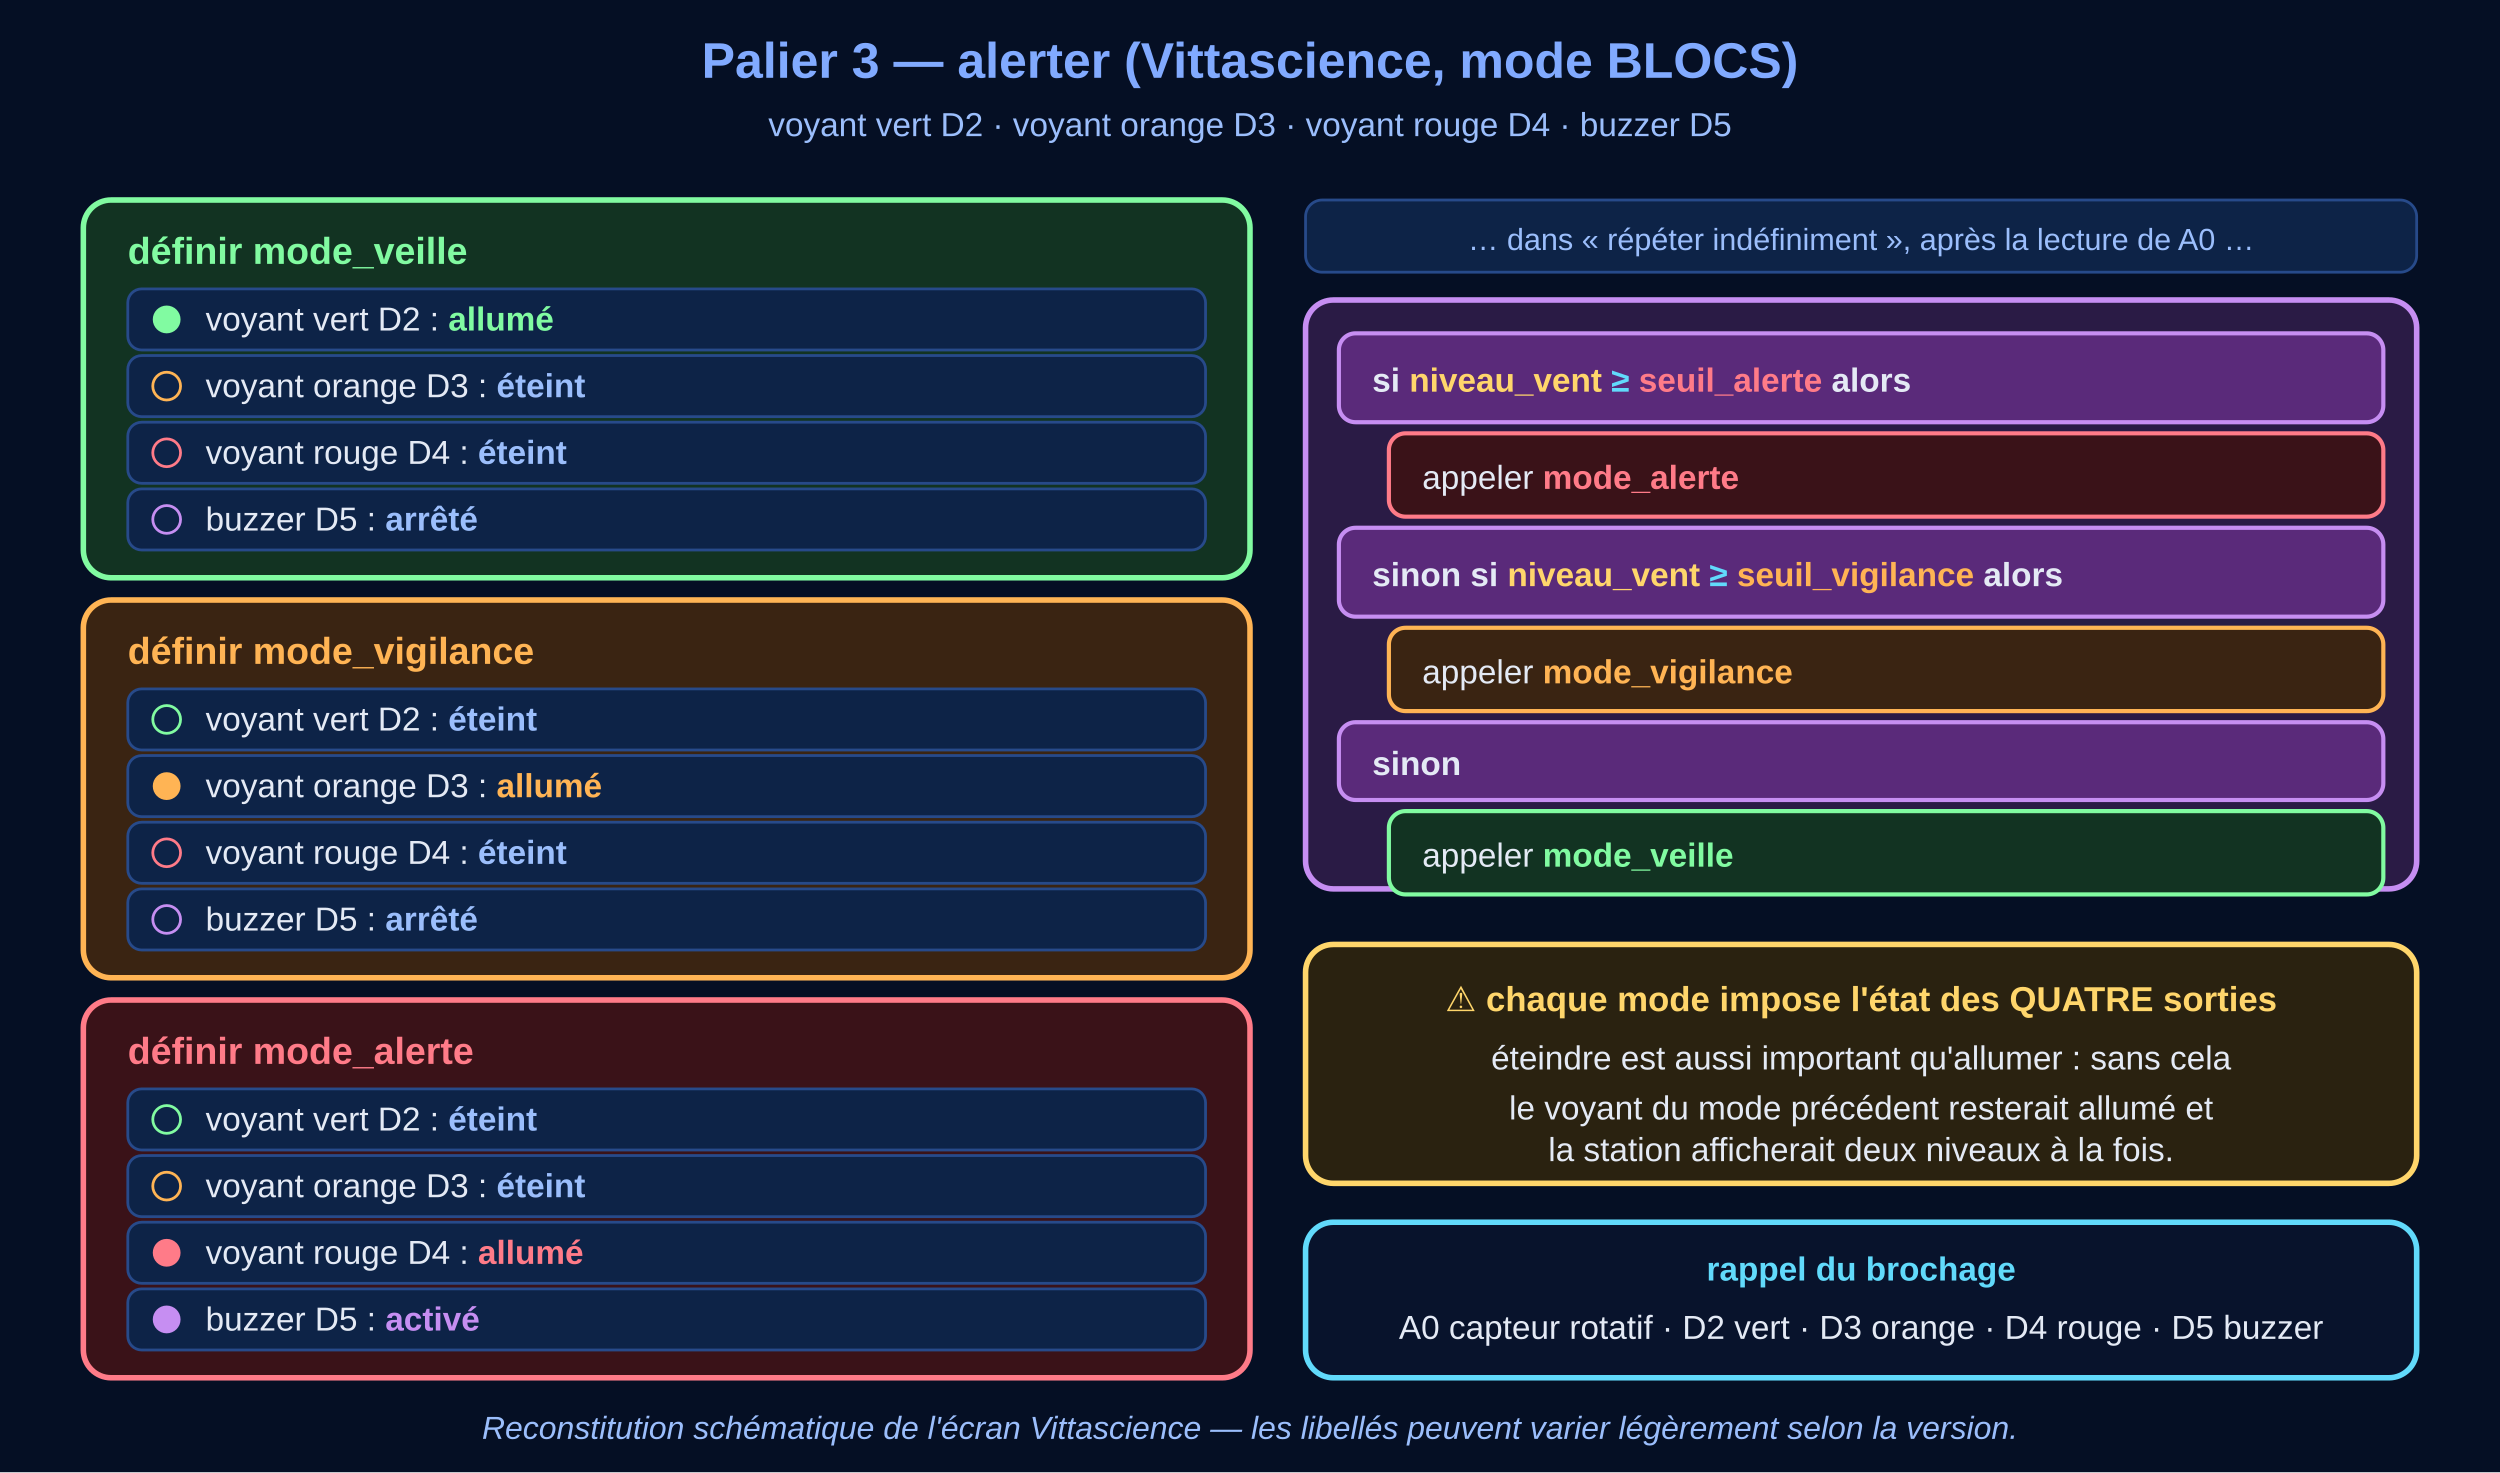
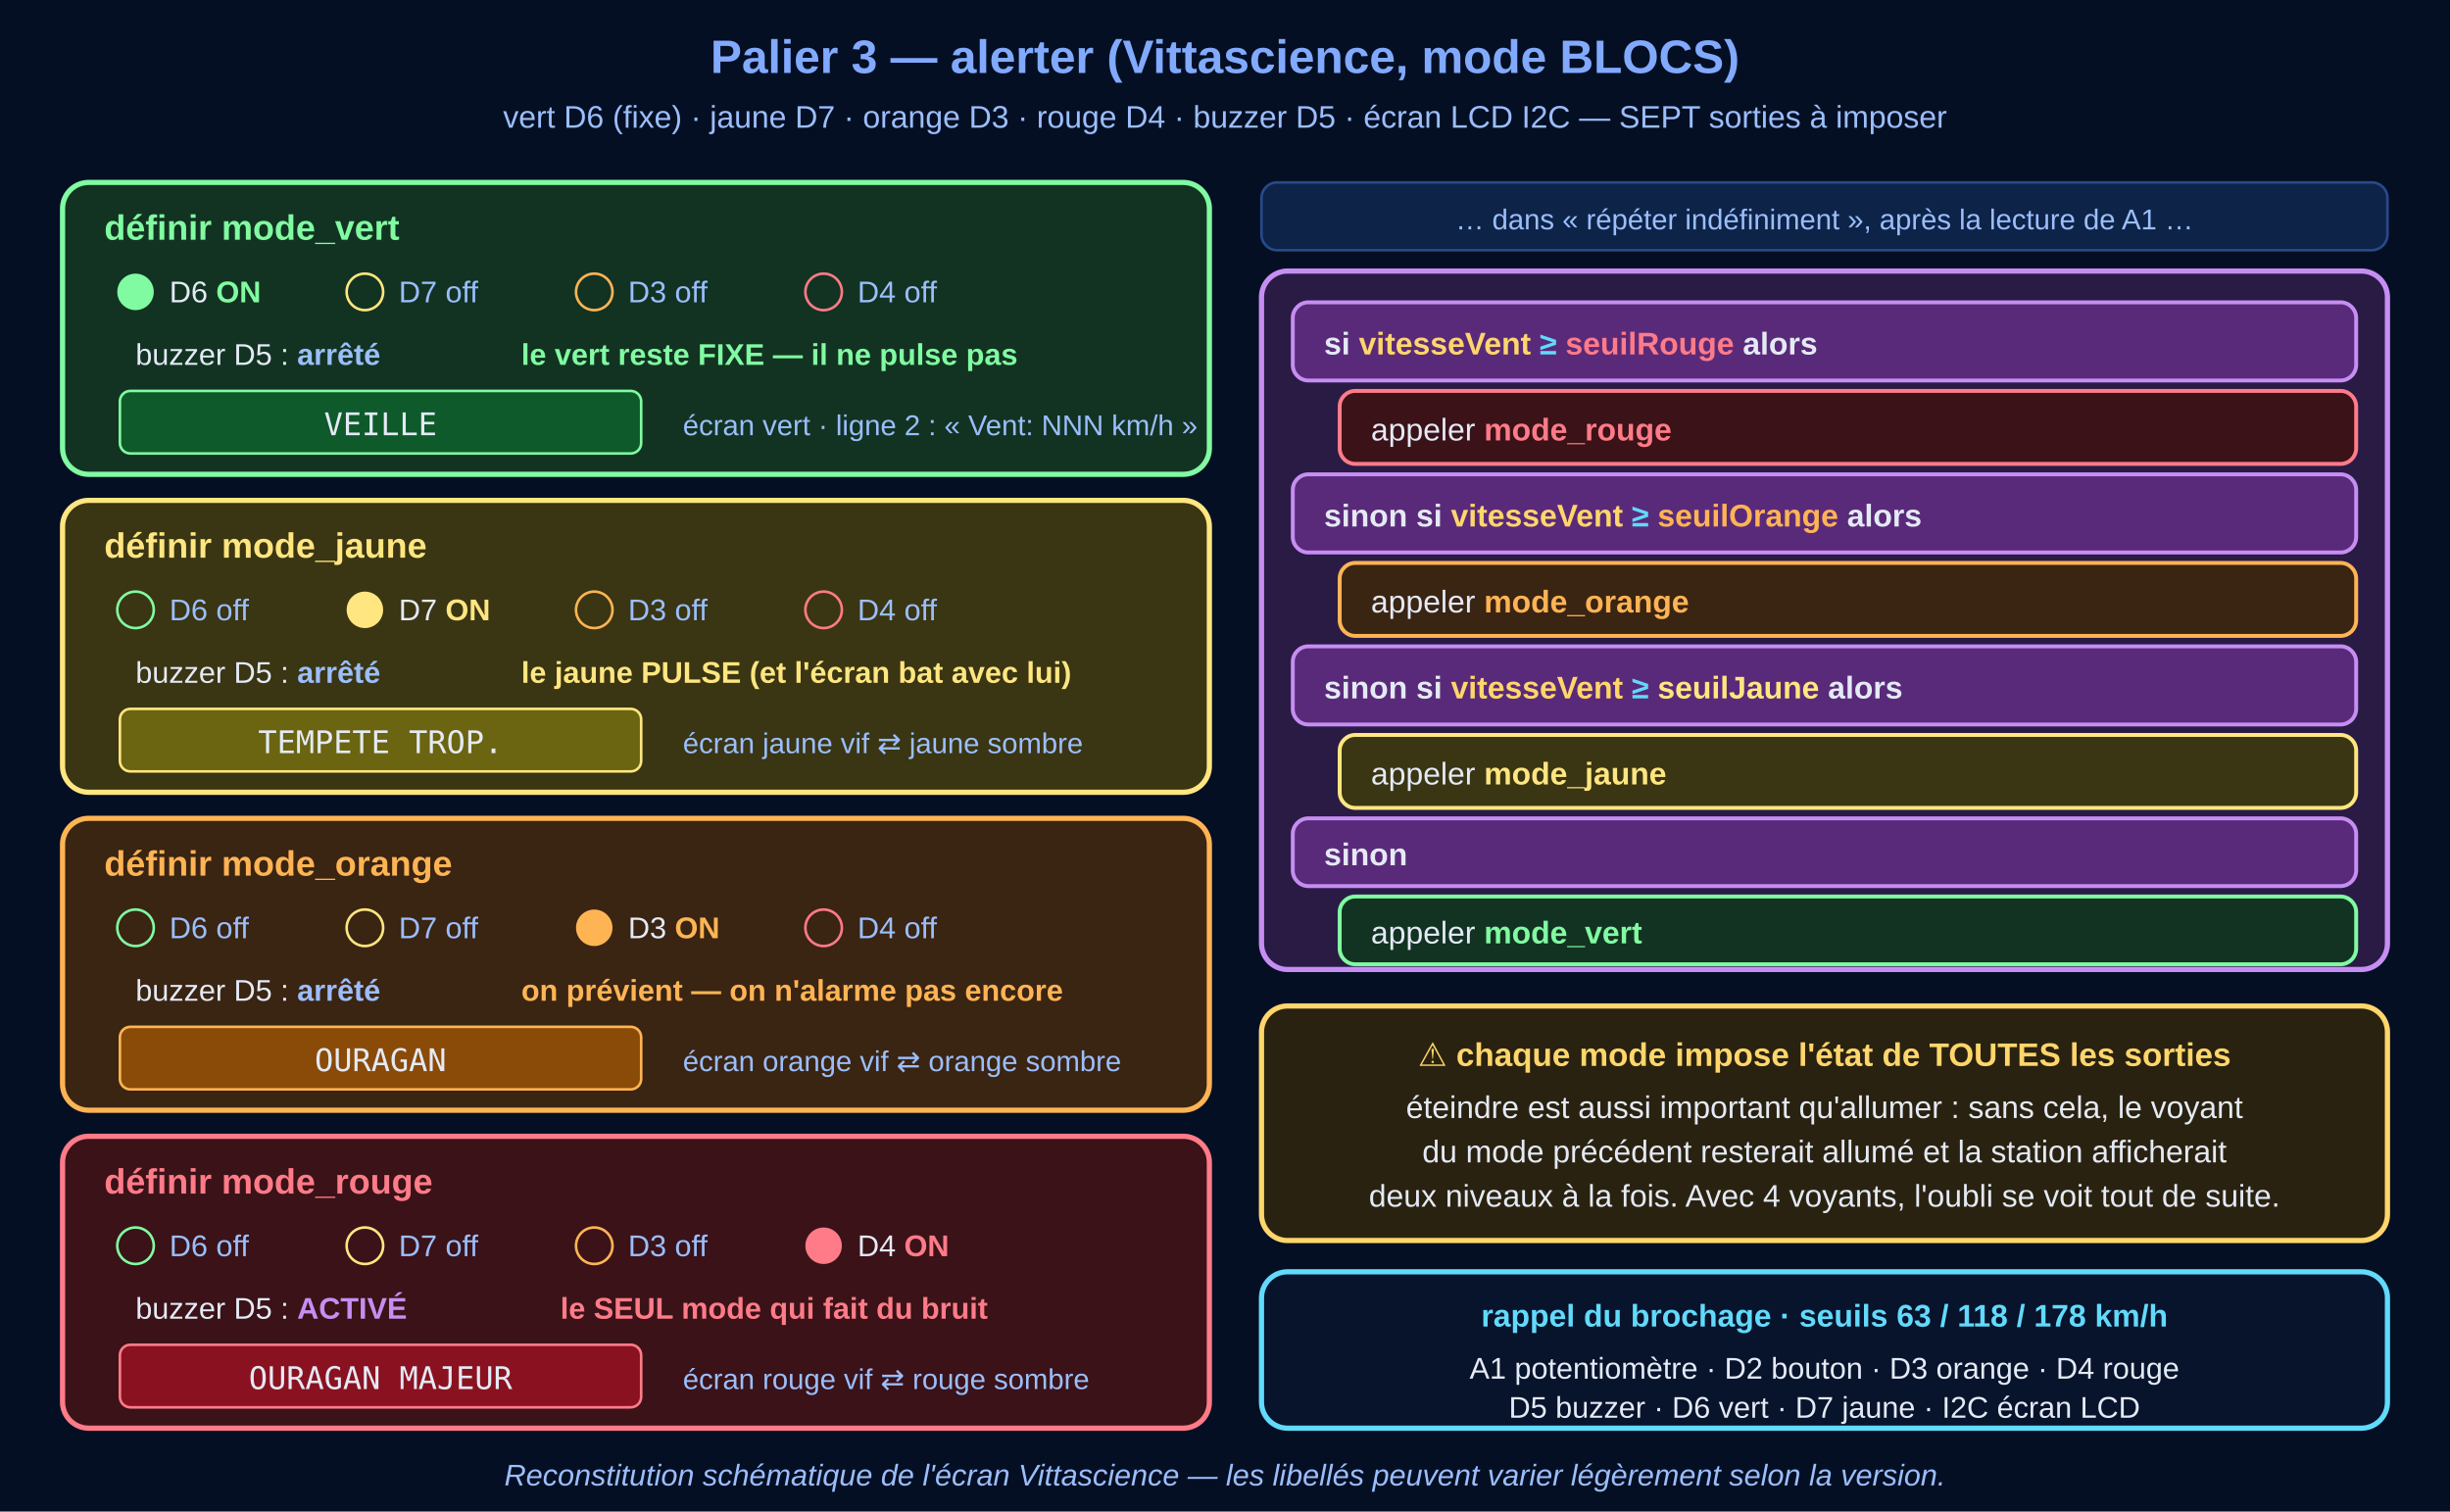
- <svg xmlns="http://www.w3.org/2000/svg" viewBox="0 0 900 530" font-family="system-ui, 'Segoe UI', Arial, sans-serif" role="img" aria-labelledby="t-p3 d-p3">
-   <rect width="900" height="530" fill="#050f24" />
-   <text x="450" y="28" text-anchor="middle" fill="#81aaff" font-size="18" font-weight="700">Palier 3 — alerter (Vittascience, mode BLOCS)</text>
-   <text x="450" y="49" text-anchor="middle" fill="#9bbefc" font-size="12">voyant vert D2 · voyant orange D3 · voyant rouge D4 · buzzer D5</text>
-   <rect x="30" y="72" width="420" height="136" rx="10" fill="#123322" stroke="#81fba1" stroke-width="2" />
-   <text x="46" y="95" fill="#81fba1" font-size="13.5" font-weight="700">définir mode_veille</text>
-   <rect x="46" y="104" width="388" height="22" rx="5" fill="#0d2347" stroke="#274a8a" />
-   <circle cx="60" cy="115" r="5" fill="#81fba1" />
-   <text x="74" y="119" fill="#e4eaf5" font-size="12">voyant vert D2 : <tspan font-weight="700" fill="#81fba1">allumé</tspan>
+ <svg xmlns="http://www.w3.org/2000/svg" viewBox="0 0 940 580" font-family="system-ui, 'Segoe UI', Arial, sans-serif" role="img" aria-labelledby="t-p3 d-p3">
+   <rect width="940" height="580" fill="#050f24" />
+   <text x="470" y="28" text-anchor="middle" fill="#81aaff" font-size="18" font-weight="700">Palier 3 — alerter (Vittascience, mode BLOCS)</text>
+   <text x="470" y="49" text-anchor="middle" fill="#9bbefc" font-size="12">vert D6 (fixe) · jaune D7 · orange D3 · rouge D4 · buzzer D5 · écran LCD I2C — SEPT sorties à imposer</text>
+   <rect x="24" y="70" width="440" height="112" rx="10" fill="#123322" stroke="#81fba1" stroke-width="2" />
+   <text x="40" y="92" fill="#81fba1" font-size="13.5" font-weight="700">définir mode_vert</text>
+   <g font-size="11.5">
+     <circle cx="52" cy="112" r="7" fill="#81fba1" />
+     <text x="65" y="116" fill="#e4eaf5">D6 <tspan font-weight="700" fill="#81fba1">ON</tspan>
+     </text>
+     <circle cx="140" cy="112" r="7" fill="none" stroke="#ffe680" />
+     <text x="153" y="116" fill="#9bbefc">D7 off</text>
+     <circle cx="228" cy="112" r="7" fill="none" stroke="#ffb454" />
+     <text x="241" y="116" fill="#9bbefc">D3 off</text>
+     <circle cx="316" cy="112" r="7" fill="none" stroke="#ff7b88" />
+     <text x="329" y="116" fill="#9bbefc">D4 off</text>
+     <text x="52" y="140" fill="#e4eaf5">buzzer D5 : <tspan fill="#9bbefc" font-weight="700">arrêté</tspan>
+     </text>
+     <text x="200" y="140" fill="#81fba1" font-weight="700">le vert reste FIXE — il ne pulse pas</text>
+   </g>
+   <rect x="46" y="150" width="200" height="24" rx="4" fill="#0e5a2a" stroke="#81fba1" />
+   <text x="146" y="167" text-anchor="middle" font-family="monospace" font-size="12" fill="#e4eaf5">VEILLE</text>
+   <text x="262" y="167" fill="#9bbefc" font-size="11">écran vert · ligne 2 : « Vent: NNN km/h »</text>
+   <rect x="24" y="192" width="440" height="112" rx="10" fill="#3a3512" stroke="#ffe680" stroke-width="2" />
+   <text x="40" y="214" fill="#ffe680" font-size="13.5" font-weight="700">définir mode_jaune</text>
+   <g font-size="11.5">
+     <circle cx="52" cy="234" r="7" fill="none" stroke="#81fba1" />
+     <text x="65" y="238" fill="#9bbefc">D6 off</text>
+     <circle cx="140" cy="234" r="7" fill="#ffe680" />
+     <text x="153" y="238" fill="#e4eaf5">D7 <tspan font-weight="700" fill="#ffe680">ON</tspan>
+     </text>
+     <circle cx="228" cy="234" r="7" fill="none" stroke="#ffb454" />
+     <text x="241" y="238" fill="#9bbefc">D3 off</text>
+     <circle cx="316" cy="234" r="7" fill="none" stroke="#ff7b88" />
+     <text x="329" y="238" fill="#9bbefc">D4 off</text>
+     <text x="52" y="262" fill="#e4eaf5">buzzer D5 : <tspan fill="#9bbefc" font-weight="700">arrêté</tspan>
+     </text>
+     <text x="200" y="262" fill="#ffe680" font-weight="700">le jaune PULSE (et l'écran bat avec lui)</text>
+   </g>
+   <rect x="46" y="272" width="200" height="24" rx="4" fill="#6b6410" stroke="#ffe680" />
+   <text x="146" y="289" text-anchor="middle" font-family="monospace" font-size="12" fill="#e4eaf5">TEMPETE TROP.</text>
+   <text x="262" y="289" fill="#9bbefc" font-size="11">écran jaune vif ⇄ jaune sombre</text>
+   <rect x="24" y="314" width="440" height="112" rx="10" fill="#3a2412" stroke="#ffb454" stroke-width="2" />
+   <text x="40" y="336" fill="#ffb454" font-size="13.5" font-weight="700">définir mode_orange</text>
+   <g font-size="11.5">
+     <circle cx="52" cy="356" r="7" fill="none" stroke="#81fba1" />
+     <text x="65" y="360" fill="#9bbefc">D6 off</text>
+     <circle cx="140" cy="356" r="7" fill="none" stroke="#ffe680" />
+     <text x="153" y="360" fill="#9bbefc">D7 off</text>
+     <circle cx="228" cy="356" r="7" fill="#ffb454" />
+     <text x="241" y="360" fill="#e4eaf5">D3 <tspan font-weight="700" fill="#ffb454">ON</tspan>
+     </text>
+     <circle cx="316" cy="356" r="7" fill="none" stroke="#ff7b88" />
+     <text x="329" y="360" fill="#9bbefc">D4 off</text>
+     <text x="52" y="384" fill="#e4eaf5">buzzer D5 : <tspan fill="#9bbefc" font-weight="700">arrêté</tspan>
+     </text>
+     <text x="200" y="384" fill="#ffb454" font-weight="700">on prévient — on n'alarme pas encore</text>
+   </g>
+   <rect x="46" y="394" width="200" height="24" rx="4" fill="#8a4a08" stroke="#ffb454" />
+   <text x="146" y="411" text-anchor="middle" font-family="monospace" font-size="12" fill="#e4eaf5">OURAGAN</text>
+   <text x="262" y="411" fill="#9bbefc" font-size="11">écran orange vif ⇄ orange sombre</text>
+   <rect x="24" y="436" width="440" height="112" rx="10" fill="#3a1218" stroke="#ff7b88" stroke-width="2" />
+   <text x="40" y="458" fill="#ff7b88" font-size="13.5" font-weight="700">définir mode_rouge</text>
+   <g font-size="11.5">
+     <circle cx="52" cy="478" r="7" fill="none" stroke="#81fba1" />
+     <text x="65" y="482" fill="#9bbefc">D6 off</text>
+     <circle cx="140" cy="478" r="7" fill="none" stroke="#ffe680" />
+     <text x="153" y="482" fill="#9bbefc">D7 off</text>
+     <circle cx="228" cy="478" r="7" fill="none" stroke="#ffb454" />
+     <text x="241" y="482" fill="#9bbefc">D3 off</text>
+     <circle cx="316" cy="478" r="7" fill="#ff7b88" />
+     <text x="329" y="482" fill="#e4eaf5">D4 <tspan font-weight="700" fill="#ff7b88">ON</tspan>
+     </text>
+     <text x="52" y="506" fill="#e4eaf5">buzzer D5 : <tspan fill="#c68ef2" font-weight="700">ACTIVÉ</tspan>
+     </text>
+     <text x="215" y="506" fill="#ff7b88" font-weight="700">le SEUL mode qui fait du bruit</text>
+   </g>
+   <rect x="46" y="516" width="200" height="24" rx="4" fill="#8a1220" stroke="#ff7b88" />
+   <text x="146" y="533" text-anchor="middle" font-family="monospace" font-size="12" fill="#e4eaf5">OURAGAN MAJEUR</text>
+   <text x="262" y="533" fill="#9bbefc" font-size="11">écran rouge vif ⇄ rouge sombre</text>
+   <rect x="484" y="70" width="432" height="26" rx="6" fill="#0d2347" stroke="#274a8a" />
+   <text x="700" y="88" text-anchor="middle" fill="#9bbefc" font-size="11">… dans « répéter indéfiniment », après la lecture de A1 …</text>
+   <rect x="484" y="104" width="432" height="268" rx="10" fill="#2a1b45" stroke="#c68ef2" stroke-width="2" />
+   <rect x="496" y="116" width="408" height="30" rx="6" fill="#5a2a7a" stroke="#c68ef2" stroke-width="1.5" />
+   <text x="508" y="136" font-size="12" fill="#e4eaf5" font-weight="700">si <tspan fill="#ffd66b">vitesseVent</tspan>
+     <tspan fill="#61dafb">≥</tspan>
+     <tspan fill="#ff7b88">seuilRouge</tspan>  alors</text>
+   <rect x="514" y="150" width="390" height="28" rx="6" fill="#3a1218" stroke="#ff7b88" stroke-width="1.5" />
+   <text x="526" y="169" font-size="12" fill="#e4eaf5">appeler <tspan fill="#ff7b88" font-weight="700">mode_rouge</tspan>
  </text>
-   <rect x="46" y="128" width="388" height="22" rx="5" fill="#0d2347" stroke="#274a8a" />
-   <circle cx="60" cy="139" r="5" fill="none" stroke="#ffb454" />
-   <text x="74" y="143" fill="#e4eaf5" font-size="12">voyant orange D3 : <tspan font-weight="700" fill="#9bbefc">éteint</tspan>
+   <rect x="496" y="182" width="408" height="30" rx="6" fill="#5a2a7a" stroke="#c68ef2" stroke-width="1.5" />
+   <text x="508" y="202" font-size="12" fill="#e4eaf5" font-weight="700">sinon si <tspan fill="#ffd66b">vitesseVent</tspan>
+     <tspan fill="#61dafb">≥</tspan>
+     <tspan fill="#ffb454">seuilOrange</tspan>  alors</text>
+   <rect x="514" y="216" width="390" height="28" rx="6" fill="#3a2412" stroke="#ffb454" stroke-width="1.5" />
+   <text x="526" y="235" font-size="12" fill="#e4eaf5">appeler <tspan fill="#ffb454" font-weight="700">mode_orange</tspan>
  </text>
-   <rect x="46" y="152" width="388" height="22" rx="5" fill="#0d2347" stroke="#274a8a" />
-   <circle cx="60" cy="163" r="5" fill="none" stroke="#ff7b88" />
-   <text x="74" y="167" fill="#e4eaf5" font-size="12">voyant rouge D4 : <tspan font-weight="700" fill="#9bbefc">éteint</tspan>
+   <rect x="496" y="248" width="408" height="30" rx="6" fill="#5a2a7a" stroke="#c68ef2" stroke-width="1.5" />
+   <text x="508" y="268" font-size="12" fill="#e4eaf5" font-weight="700">sinon si <tspan fill="#ffd66b">vitesseVent</tspan>
+     <tspan fill="#61dafb">≥</tspan>
+     <tspan fill="#ffe680">seuilJaune</tspan>  alors</text>
+   <rect x="514" y="282" width="390" height="28" rx="6" fill="#3a3512" stroke="#ffe680" stroke-width="1.5" />
+   <text x="526" y="301" font-size="12" fill="#e4eaf5">appeler <tspan fill="#ffe680" font-weight="700">mode_jaune</tspan>
  </text>
-   <rect x="46" y="176" width="388" height="22" rx="5" fill="#0d2347" stroke="#274a8a" />
-   <circle cx="60" cy="187" r="5" fill="none" stroke="#c68ef2" />
-   <text x="74" y="191" fill="#e4eaf5" font-size="12">buzzer D5 : <tspan font-weight="700" fill="#9bbefc">arrêté</tspan>
+   <rect x="496" y="314" width="408" height="26" rx="6" fill="#5a2a7a" stroke="#c68ef2" stroke-width="1.5" />
+   <text x="508" y="332" font-size="12" fill="#e4eaf5" font-weight="700">sinon</text>
+   <rect x="514" y="344" width="390" height="26" rx="6" fill="#123322" stroke="#81fba1" stroke-width="1.5" />
+   <text x="526" y="362" font-size="12" fill="#e4eaf5">appeler <tspan fill="#81fba1" font-weight="700">mode_vert</tspan>
  </text>
-   <rect x="30" y="216" width="420" height="136" rx="10" fill="#3a2412" stroke="#ffb454" stroke-width="2" />
-   <text x="46" y="239" fill="#ffb454" font-size="13.5" font-weight="700">définir mode_vigilance</text>
-   <rect x="46" y="248" width="388" height="22" rx="5" fill="#0d2347" stroke="#274a8a" />
-   <circle cx="60" cy="259" r="5" fill="none" stroke="#81fba1" />
-   <text x="74" y="263" fill="#e4eaf5" font-size="12">voyant vert D2 : <tspan font-weight="700" fill="#9bbefc">éteint</tspan>
-   </text>
-   <rect x="46" y="272" width="388" height="22" rx="5" fill="#0d2347" stroke="#274a8a" />
-   <circle cx="60" cy="283" r="5" fill="#ffb454" />
-   <text x="74" y="287" fill="#e4eaf5" font-size="12">voyant orange D3 : <tspan font-weight="700" fill="#ffb454">allumé</tspan>
-   </text>
-   <rect x="46" y="296" width="388" height="22" rx="5" fill="#0d2347" stroke="#274a8a" />
-   <circle cx="60" cy="307" r="5" fill="none" stroke="#ff7b88" />
-   <text x="74" y="311" fill="#e4eaf5" font-size="12">voyant rouge D4 : <tspan font-weight="700" fill="#9bbefc">éteint</tspan>
-   </text>
-   <rect x="46" y="320" width="388" height="22" rx="5" fill="#0d2347" stroke="#274a8a" />
-   <circle cx="60" cy="331" r="5" fill="none" stroke="#c68ef2" />
-   <text x="74" y="335" fill="#e4eaf5" font-size="12">buzzer D5 : <tspan font-weight="700" fill="#9bbefc">arrêté</tspan>
-   </text>
-   <rect x="30" y="360" width="420" height="136" rx="10" fill="#3a1218" stroke="#ff7b88" stroke-width="2" />
-   <text x="46" y="383" fill="#ff7b88" font-size="13.5" font-weight="700">définir mode_alerte</text>
-   <rect x="46" y="392" width="388" height="22" rx="5" fill="#0d2347" stroke="#274a8a" />
-   <circle cx="60" cy="403" r="5" fill="none" stroke="#81fba1" />
-   <text x="74" y="407" fill="#e4eaf5" font-size="12">voyant vert D2 : <tspan font-weight="700" fill="#9bbefc">éteint</tspan>
-   </text>
-   <rect x="46" y="416" width="388" height="22" rx="5" fill="#0d2347" stroke="#274a8a" />
-   <circle cx="60" cy="427" r="5" fill="none" stroke="#ffb454" />
-   <text x="74" y="431" fill="#e4eaf5" font-size="12">voyant orange D3 : <tspan font-weight="700" fill="#9bbefc">éteint</tspan>
-   </text>
-   <rect x="46" y="440" width="388" height="22" rx="5" fill="#0d2347" stroke="#274a8a" />
-   <circle cx="60" cy="451" r="5" fill="#ff7b88" />
-   <text x="74" y="455" fill="#e4eaf5" font-size="12">voyant rouge D4 : <tspan font-weight="700" fill="#ff7b88">allumé</tspan>
-   </text>
-   <rect x="46" y="464" width="388" height="22" rx="5" fill="#0d2347" stroke="#274a8a" />
-   <circle cx="60" cy="475" r="5" fill="#c68ef2" />
-   <text x="74" y="479" fill="#e4eaf5" font-size="12">buzzer D5 : <tspan font-weight="700" fill="#c68ef2">activé</tspan>
-   </text>
-   <rect x="470" y="72" width="400" height="26" rx="6" fill="#0d2347" stroke="#274a8a" />
-   <text x="670" y="90" text-anchor="middle" fill="#9bbefc" font-size="11">… dans « répéter indéfiniment », après la lecture de A0 …</text>
-   <rect x="470" y="108" width="400" height="212" rx="10" fill="#2a1b45" stroke="#c68ef2" stroke-width="2" />
-   <rect x="482" y="120" width="376" height="32" rx="6" fill="#5a2a7a" stroke="#c68ef2" stroke-width="1.5" />
-   <text x="494" y="141" font-size="12" fill="#e4eaf5" font-weight="700">si <tspan fill="#ffd66b">niveau_vent</tspan>
-     <tspan fill="#61dafb">≥</tspan>
-     <tspan fill="#ff7b88">seuil_alerte</tspan>  alors</text>
-   <rect x="500" y="156" width="358" height="30" rx="6" fill="#3a1218" stroke="#ff7b88" stroke-width="1.5" />
-   <text x="512" y="176" font-size="12" fill="#e4eaf5">appeler <tspan fill="#ff7b88" font-weight="700">mode_alerte</tspan>
-   </text>
-   <rect x="482" y="190" width="376" height="32" rx="6" fill="#5a2a7a" stroke="#c68ef2" stroke-width="1.5" />
-   <text x="494" y="211" font-size="12" fill="#e4eaf5" font-weight="700">sinon si <tspan fill="#ffd66b">niveau_vent</tspan>
-     <tspan fill="#61dafb">≥</tspan>
-     <tspan fill="#ffb454">seuil_vigilance</tspan>  alors</text>
-   <rect x="500" y="226" width="358" height="30" rx="6" fill="#3a2412" stroke="#ffb454" stroke-width="1.5" />
-   <text x="512" y="246" font-size="12" fill="#e4eaf5">appeler <tspan fill="#ffb454" font-weight="700">mode_vigilance</tspan>
-   </text>
-   <rect x="482" y="260" width="376" height="28" rx="6" fill="#5a2a7a" stroke="#c68ef2" stroke-width="1.5" />
-   <text x="494" y="279" font-size="12" fill="#e4eaf5" font-weight="700">sinon</text>
-   <rect x="500" y="292" width="358" height="30" rx="6" fill="#123322" stroke="#81fba1" stroke-width="1.5" />
-   <text x="512" y="312" font-size="12" fill="#e4eaf5">appeler <tspan fill="#81fba1" font-weight="700">mode_veille</tspan>
-   </text>
-   <rect x="470" y="340" width="400" height="86" rx="10" fill="#2a2210" stroke="#ffd66b" stroke-width="2" />
-   <text x="670" y="364" text-anchor="middle" fill="#ffd66b" font-size="12.5" font-weight="700">⚠ chaque mode impose l'état des QUATRE sorties</text>
-   <text x="670" y="385" text-anchor="middle" fill="#e4eaf5" font-size="12">éteindre est aussi important qu'allumer : sans cela</text>
-   <text x="670" y="403" text-anchor="middle" fill="#e4eaf5" font-size="12">le voyant du mode précédent resterait allumé et</text>
-   <text x="670" y="418" text-anchor="middle" fill="#e4eaf5" font-size="12">la station afficherait deux niveaux à la fois.</text>
-   <rect x="470" y="440" width="400" height="56" rx="10" fill="#08132c" stroke="#61dafb" stroke-width="2" />
-   <text x="670" y="461" text-anchor="middle" fill="#61dafb" font-size="12" font-weight="700">rappel du brochage</text>
-   <text x="670" y="482" text-anchor="middle" fill="#e4eaf5" font-size="12">A0 capteur rotatif · D2 vert · D3 orange · D4 rouge · D5 buzzer</text>
-   <text x="450" y="518" text-anchor="middle" fill="#9bbefc" font-size="11.5" font-style="italic">Reconstitution schématique de l'écran Vittascience — les libellés peuvent varier légèrement selon la version.</text>
+   <rect x="484" y="386" width="432" height="90" rx="10" fill="#2a2210" stroke="#ffd66b" stroke-width="2" />
+   <text x="700" y="409" text-anchor="middle" fill="#ffd66b" font-size="12.5" font-weight="700">⚠ chaque mode impose l'état de TOUTES les sorties</text>
+   <text x="700" y="429" text-anchor="middle" fill="#e4eaf5" font-size="12">éteindre est aussi important qu'allumer : sans cela, le voyant</text>
+   <text x="700" y="446" text-anchor="middle" fill="#e4eaf5" font-size="12">du mode précédent resterait allumé et la station afficherait</text>
+   <text x="700" y="463" text-anchor="middle" fill="#e4eaf5" font-size="12">deux niveaux à la fois. Avec 4 voyants, l'oubli se voit tout de suite.</text>
+   <rect x="484" y="488" width="432" height="60" rx="10" fill="#08132c" stroke="#61dafb" stroke-width="2" />
+   <text x="700" y="509" text-anchor="middle" fill="#61dafb" font-size="12" font-weight="700">rappel du brochage · seuils 63 / 118 / 178 km/h</text>
+   <text x="700" y="529" text-anchor="middle" fill="#e4eaf5" font-size="11.5">A1 potentiomètre · D2 bouton · D3 orange · D4 rouge</text>
+   <text x="700" y="544" text-anchor="middle" fill="#e4eaf5" font-size="11.5">D5 buzzer · D6 vert · D7 jaune · I2C écran LCD</text>
+   <text x="470" y="570" text-anchor="middle" fill="#9bbefc" font-size="11.5" font-style="italic">Reconstitution schématique de l'écran Vittascience — les libellés peuvent varier légèrement selon la version.</text>
</svg>
